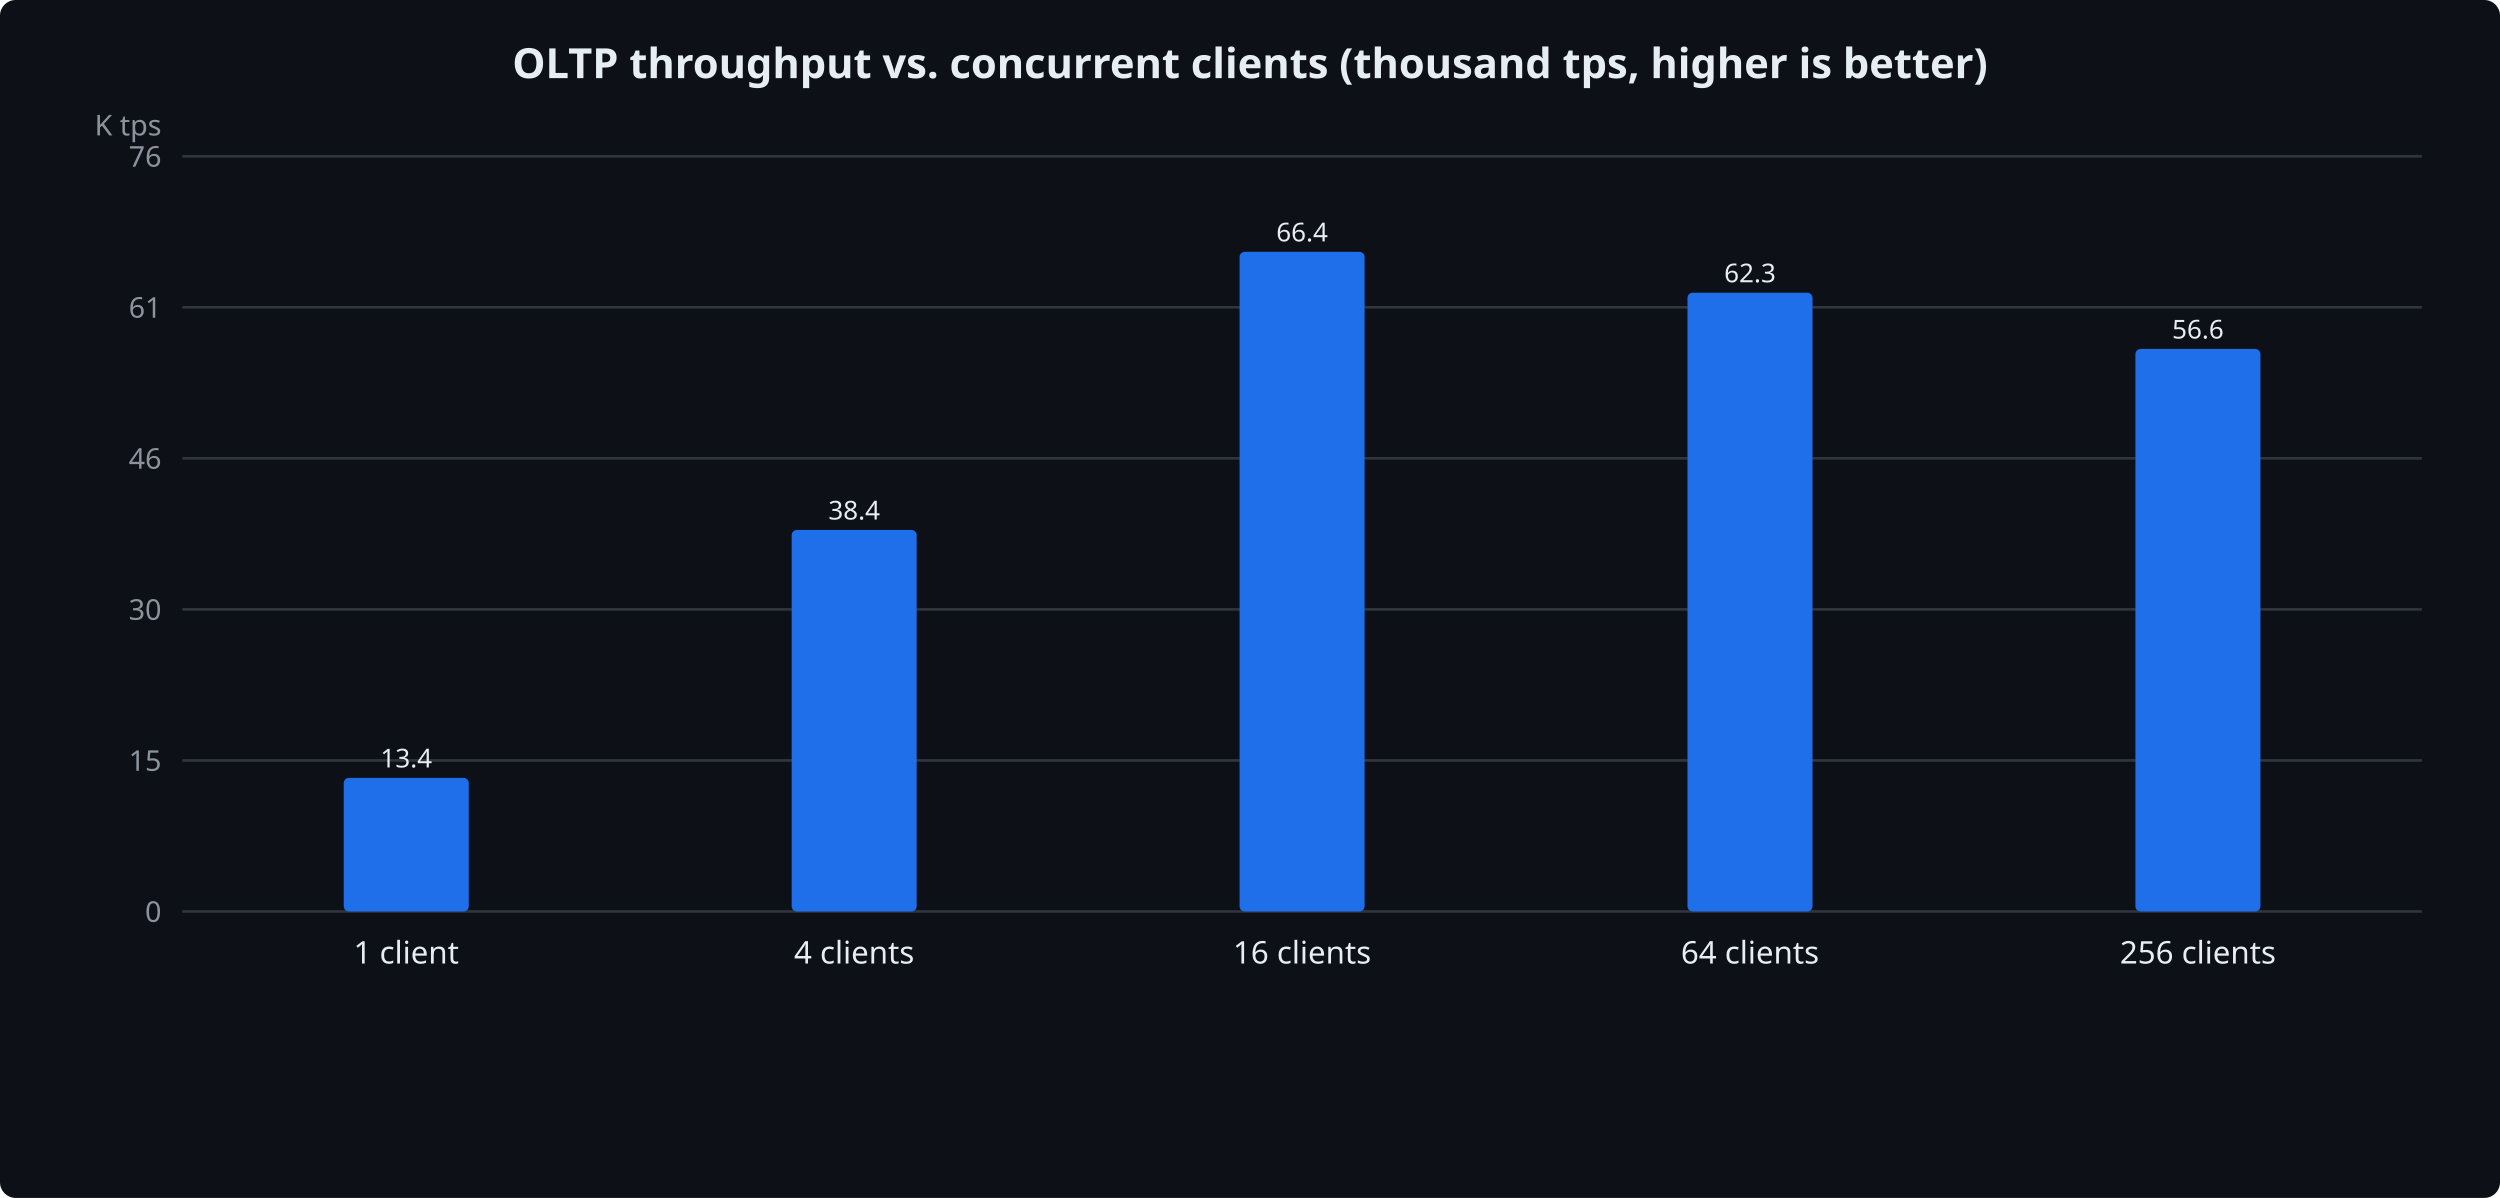
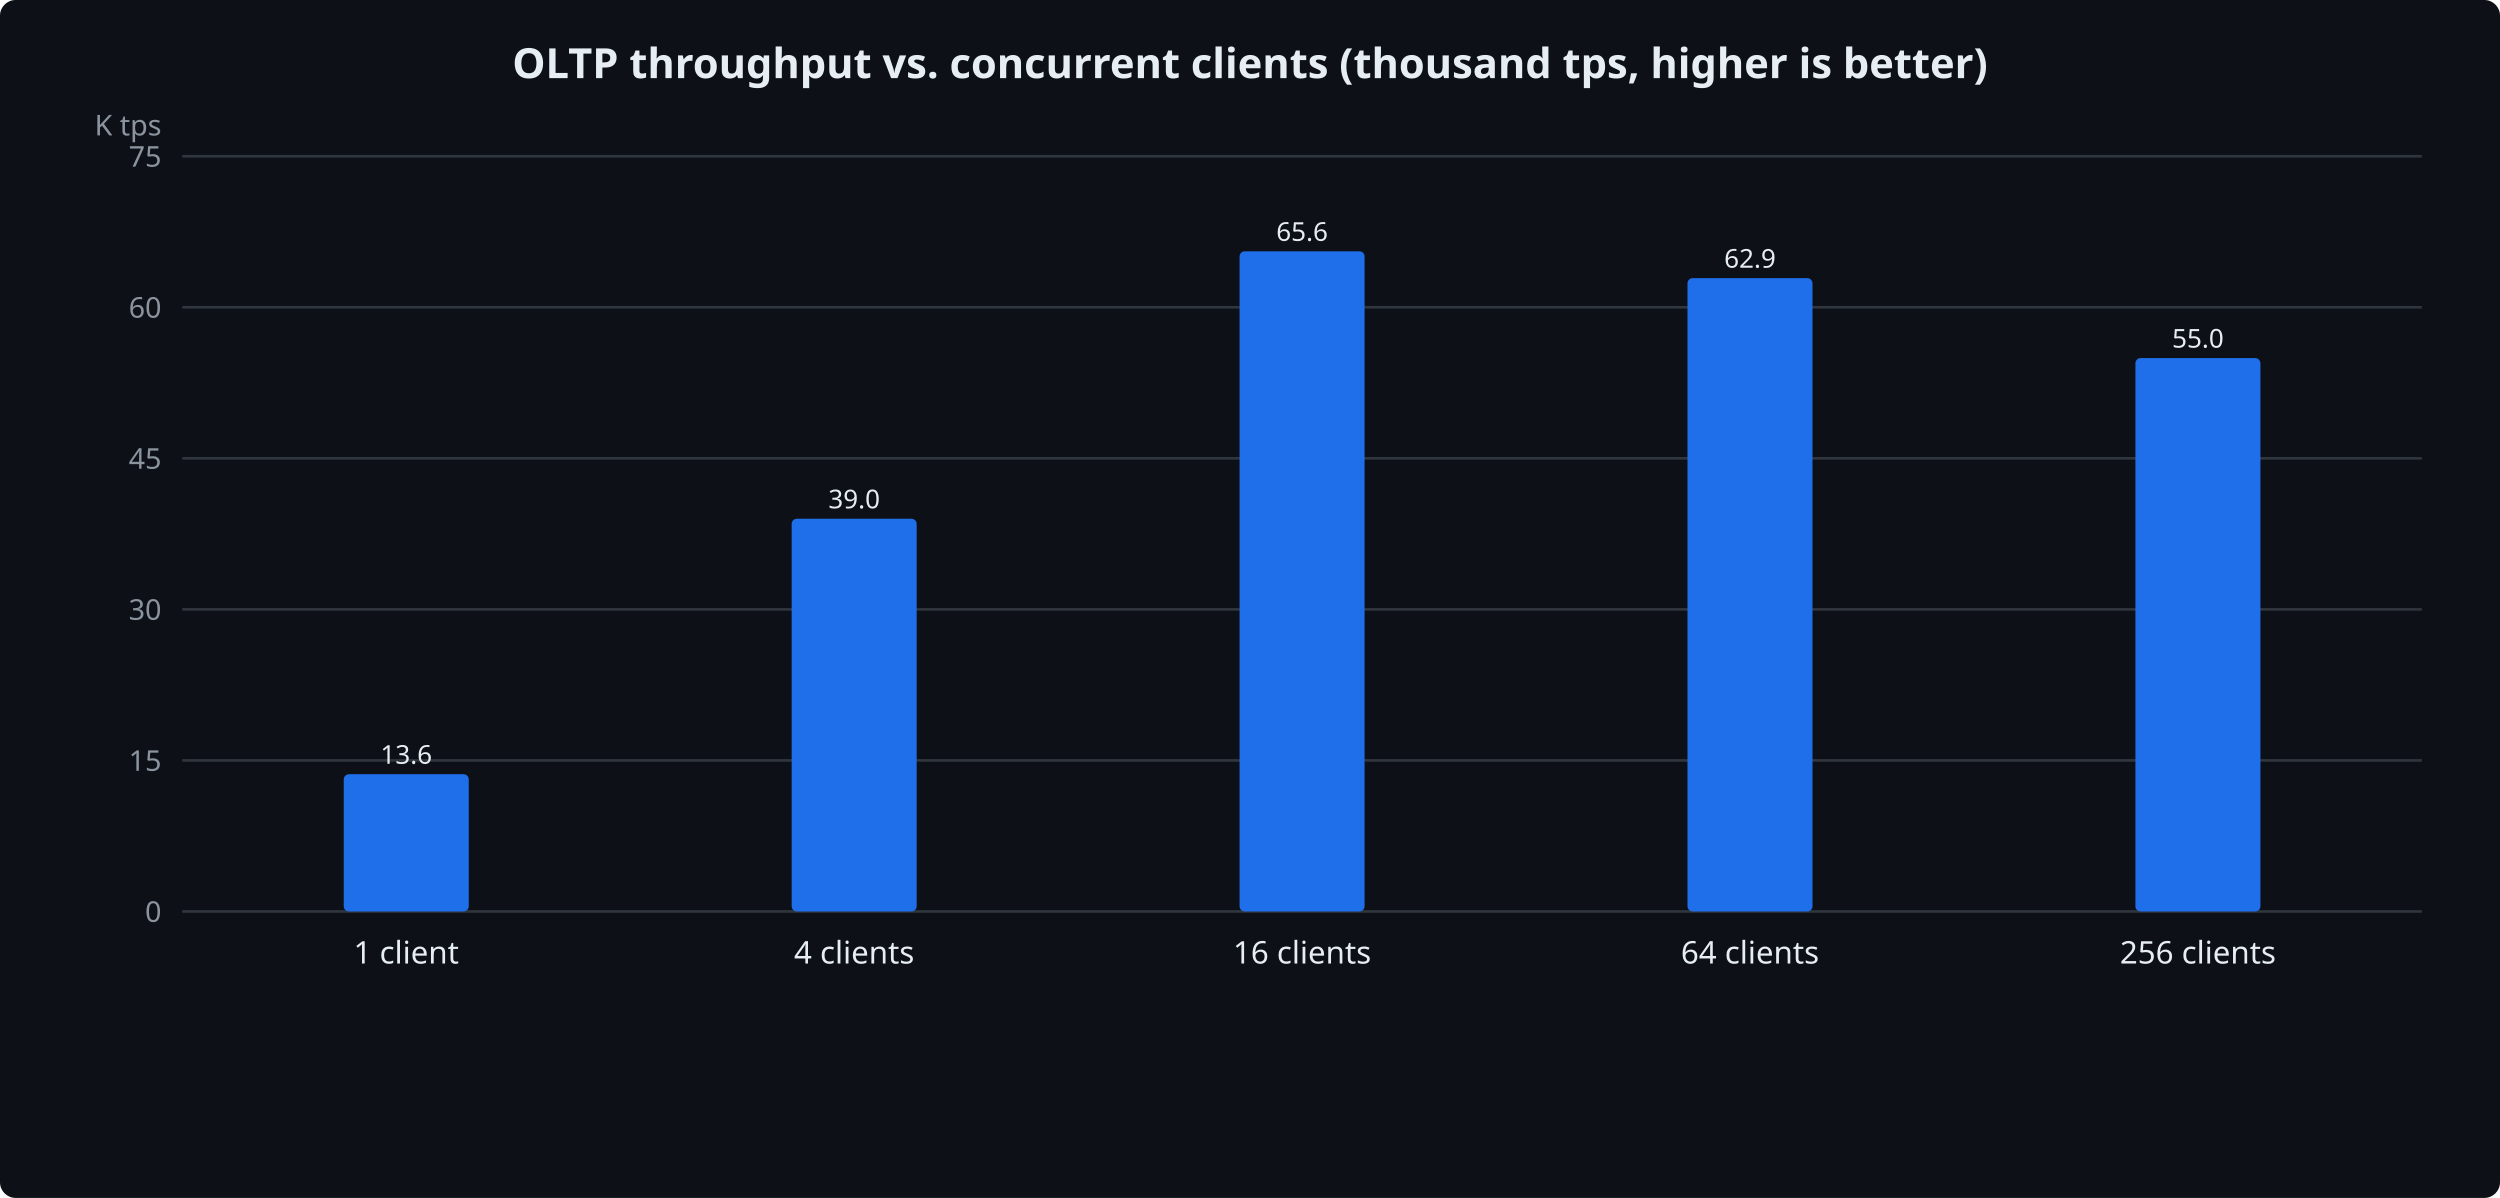
<svg xmlns="http://www.w3.org/2000/svg" viewBox="0 0 960 460" width="100%" font-family="ui-sans-serif, system-ui, sans-serif">
  <rect width="960" height="460" fill="#0d1117" rx="6" />
  <text x="480.0" y="30" text-anchor="middle" fill="#e6edf3" font-size="16" font-weight="600">OLTP throughput vs. concurrent clients (thousand tps, higher is better)</text>
  <line x1="70" y1="350.0" x2="930" y2="350.0" stroke="#30363d" stroke-width="1" />
  <text x="62" y="354.0" text-anchor="end" fill="#8b949e" font-size="11">0</text>
  <line x1="70" y1="292.0" x2="930" y2="292.0" stroke="#30363d" stroke-width="1" />
  <text x="62" y="296.0" text-anchor="end" fill="#8b949e" font-size="11">15</text>
  <line x1="70" y1="234.0" x2="930" y2="234.0" stroke="#30363d" stroke-width="1" />
  <text x="62" y="238.0" text-anchor="end" fill="#8b949e" font-size="11">30</text>
  <line x1="70" y1="176.0" x2="930" y2="176.0" stroke="#30363d" stroke-width="1" />
-   <text x="62" y="180.0" text-anchor="end" fill="#8b949e" font-size="11">46</text>
+   <text x="62" y="180.0" text-anchor="end" fill="#8b949e" font-size="11">45</text>
  <line x1="70" y1="118.0" x2="930" y2="118.0" stroke="#30363d" stroke-width="1" />
-   <text x="62" y="122.0" text-anchor="end" fill="#8b949e" font-size="11">61</text>
+   <text x="62" y="122.0" text-anchor="end" fill="#8b949e" font-size="11">60</text>
  <line x1="70" y1="60.0" x2="930" y2="60.0" stroke="#30363d" stroke-width="1" />
-   <text x="62" y="64.0" text-anchor="end" fill="#8b949e" font-size="11">76</text>
+   <text x="62" y="64.0" text-anchor="end" fill="#8b949e" font-size="11">75</text>
  <text x="62" y="52" text-anchor="end" fill="#8b949e" font-size="11">K tps</text>
-   <rect x="132.0" y="298.7" width="48.0" height="51.3" fill="#1f6feb" rx="2" />
-   <text x="156.0" y="294.7" text-anchor="middle" fill="#e6edf3" font-size="10">13.4</text>
+   <rect x="132.0" y="297.3" width="48.0" height="52.7" fill="#1f6feb" rx="2" />
+   <text x="156.0" y="293.3" text-anchor="middle" fill="#e6edf3" font-size="10">13.6</text>
  <text x="156.0" y="370" text-anchor="middle" fill="#e6edf3" font-size="12">1 client</text>
-   <rect x="304.0" y="203.5" width="48.0" height="146.5" fill="#1f6feb" rx="2" />
-   <text x="328.0" y="199.5" text-anchor="middle" fill="#e6edf3" font-size="10">38.4</text>
+   <rect x="304.0" y="199.2" width="48.0" height="150.8" fill="#1f6feb" rx="2" />
+   <text x="328.0" y="195.2" text-anchor="middle" fill="#e6edf3" font-size="10">39.0</text>
  <text x="328.0" y="370" text-anchor="middle" fill="#e6edf3" font-size="12">4 clients</text>
-   <rect x="476.0" y="96.7" width="48.0" height="253.3" fill="#1f6feb" rx="2" />
-   <text x="500.0" y="92.7" text-anchor="middle" fill="#e6edf3" font-size="10">66.4</text>
+   <rect x="476.0" y="96.5" width="48.0" height="253.5" fill="#1f6feb" rx="2" />
+   <text x="500.0" y="92.5" text-anchor="middle" fill="#e6edf3" font-size="10">65.6</text>
  <text x="500.0" y="370" text-anchor="middle" fill="#e6edf3" font-size="12">16 clients</text>
-   <rect x="648.0" y="112.4" width="48.0" height="237.6" fill="#1f6feb" rx="2" />
-   <text x="672.0" y="108.4" text-anchor="middle" fill="#e6edf3" font-size="10">62.3</text>
+   <rect x="648.0" y="106.8" width="48.0" height="243.2" fill="#1f6feb" rx="2" />
+   <text x="672.0" y="102.8" text-anchor="middle" fill="#e6edf3" font-size="10">62.9</text>
  <text x="672.0" y="370" text-anchor="middle" fill="#e6edf3" font-size="12">64 clients</text>
-   <rect x="820.0" y="134.0" width="48.0" height="216.0" fill="#1f6feb" rx="2" />
-   <text x="844.0" y="130.0" text-anchor="middle" fill="#e6edf3" font-size="10">56.6</text>
+   <rect x="820.0" y="137.5" width="48.0" height="212.5" fill="#1f6feb" rx="2" />
+   <text x="844.0" y="133.5" text-anchor="middle" fill="#e6edf3" font-size="10">55.0</text>
  <text x="844.0" y="370" text-anchor="middle" fill="#e6edf3" font-size="12">256 clients</text>
</svg>
